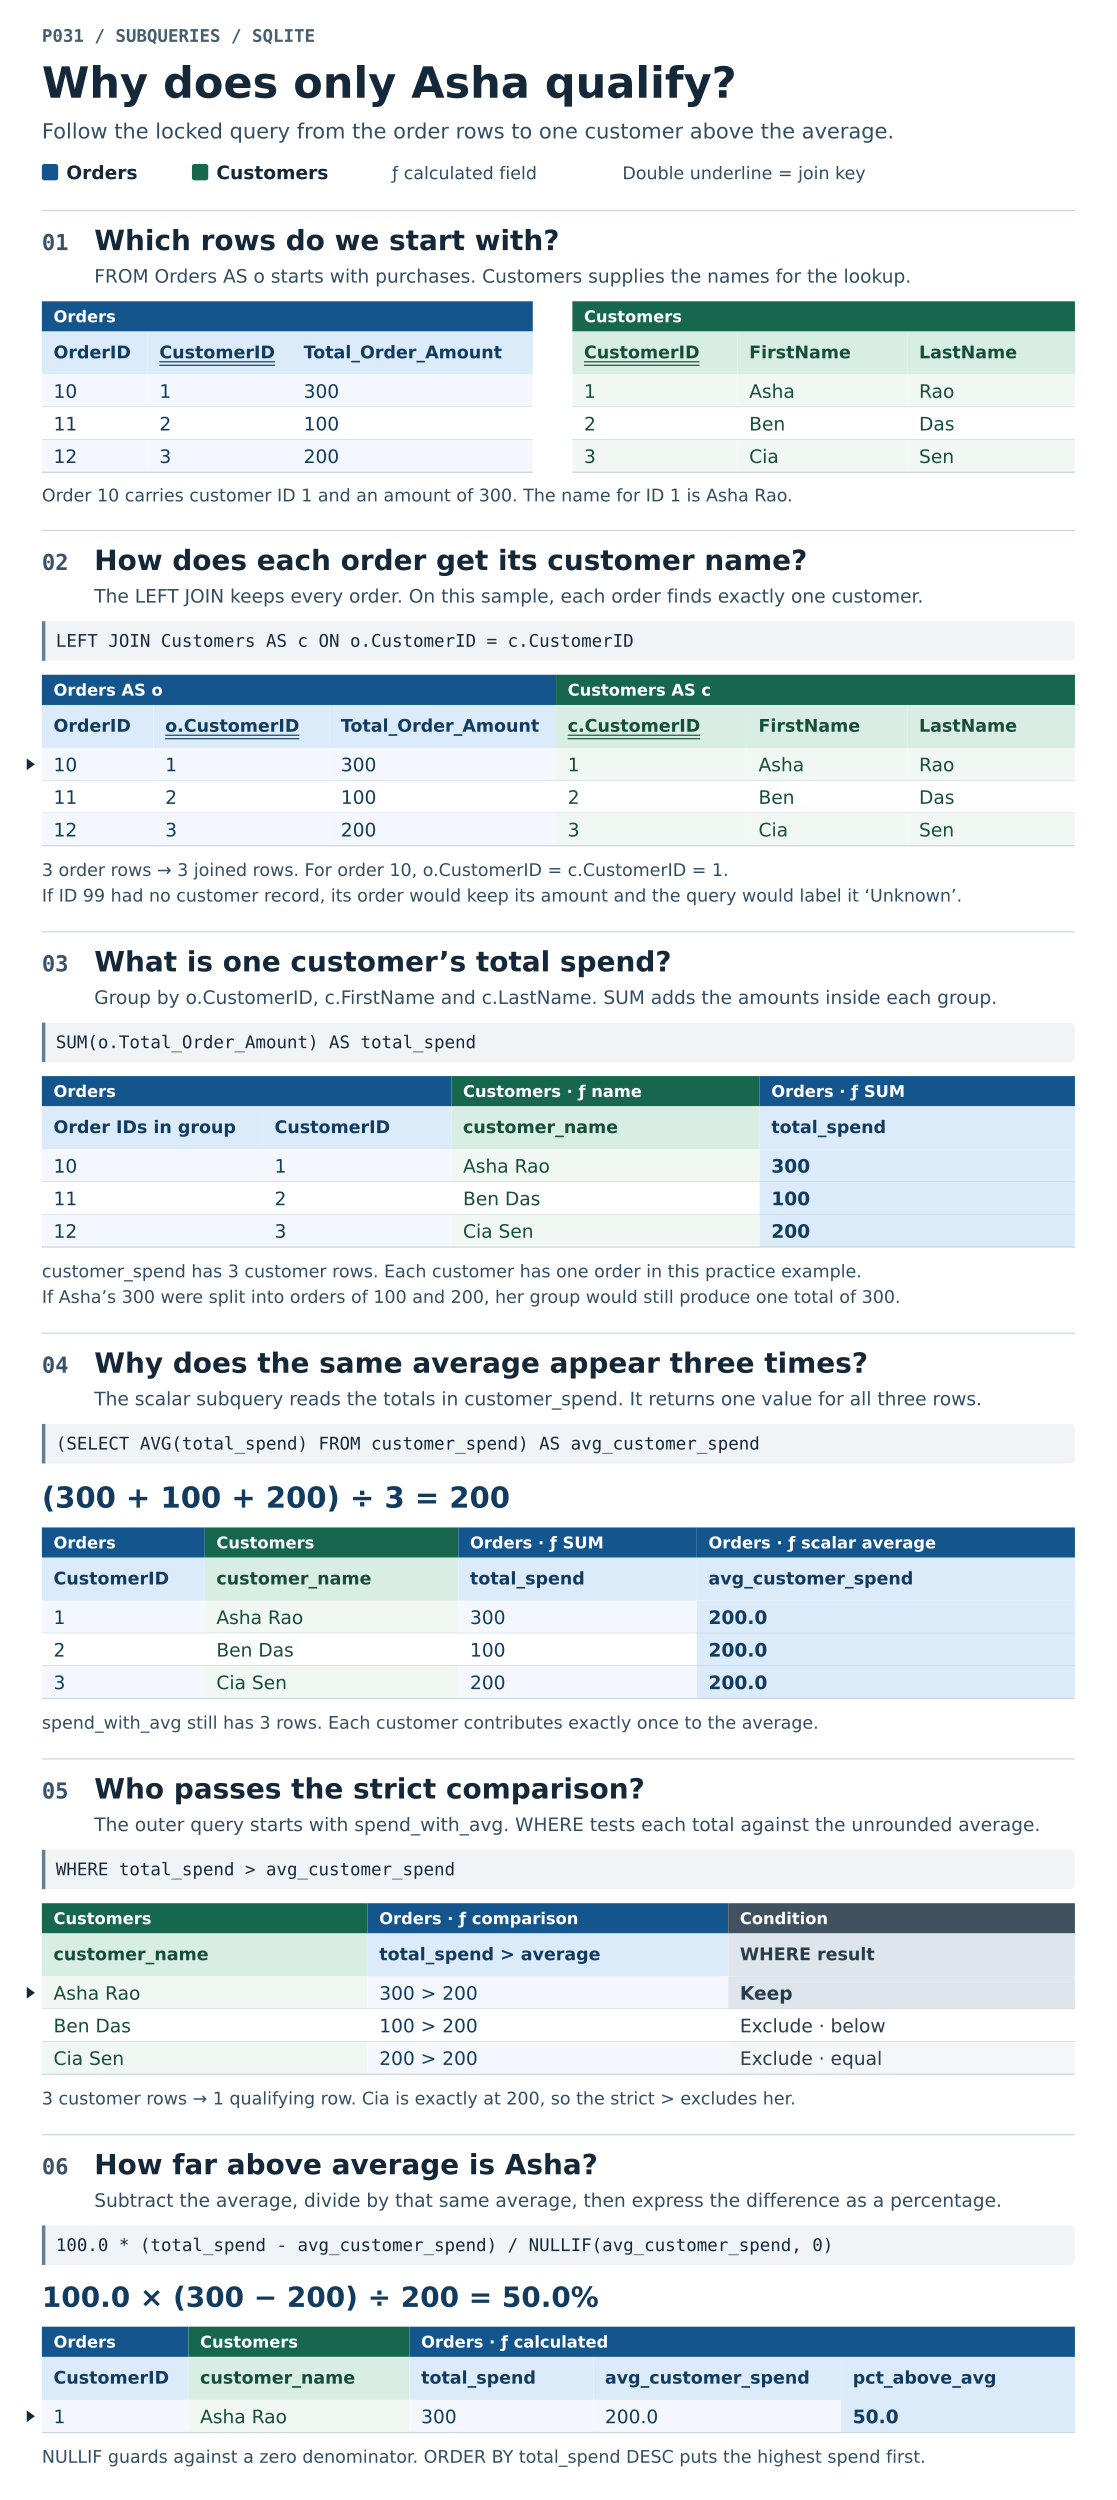
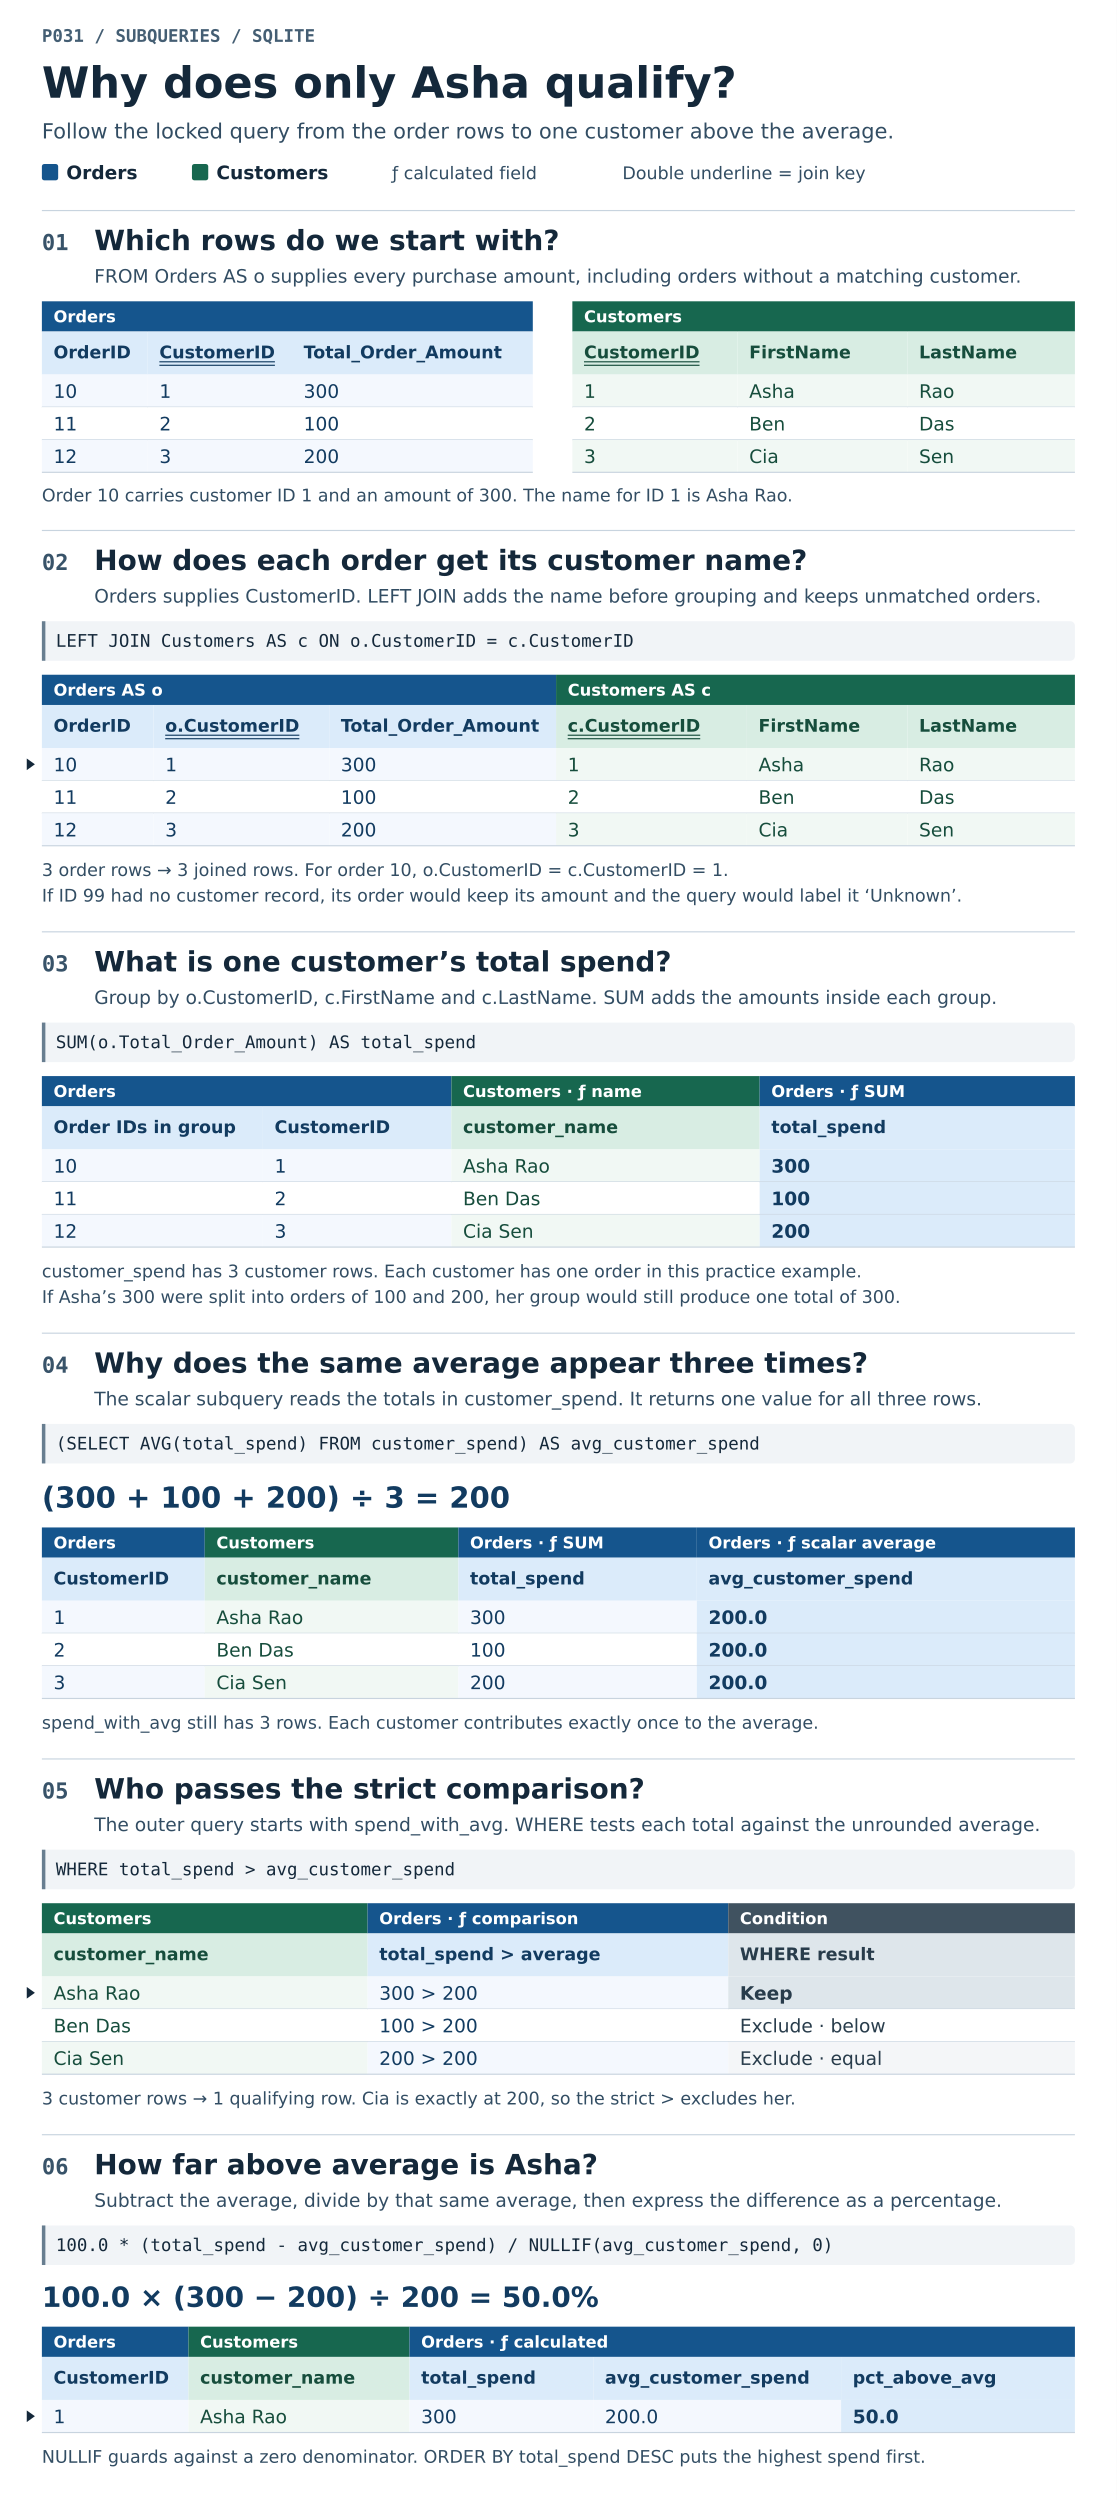
<svg xmlns="http://www.w3.org/2000/svg" width="960" role="img" aria-labelledby="title desc" font-family="DejaVu Sans, Arial, sans-serif" height="2149" viewBox="0 0 960 2149">
  <rect x="0" y="0" width="960" height="2149" fill="#FFFFFF" />
  <text x="36" y="36" font-size="15" font-weight="700" fill="#445E73" font-family="DejaVu Sans Mono, monospace">P031  /  SUBQUERIES  /  SQLITE</text>
  <text x="36" y="84" font-size="37" font-weight="700" fill="#14283A">Why does only Asha qualify?</text>
  <text x="36" y="119" font-size="18" font-weight="400" fill="#324D63">Follow the locked query from the order rows to one customer above the average.</text>
  <rect x="36" y="141" width="14" height="14" fill="#15558D" rx="2" />
  <text x="57" y="154" font-size="16" font-weight="700" fill="#14283A">Orders</text>
  <rect x="165" y="141" width="14" height="14" fill="#17674F" rx="2" />
  <text x="186" y="154" font-size="16" font-weight="700" fill="#14283A">Customers</text>
  <text x="337" y="154" font-size="15" font-weight="400" fill="#324D63">ƒ  calculated field</text>
  <text x="535" y="154" font-size="15" font-weight="400" fill="#324D63">Double underline = join key</text>
  <line x1="36" y1="181" x2="924" y2="181" stroke="#C8D4DF" stroke-width="1" />
  <text x="36" y="215" font-size="19" font-weight="700" fill="#385369" font-family="DejaVu Sans Mono, monospace">01</text>
  <text x="81" y="215" font-size="24" font-weight="700" fill="#14283A">Which rows do we start with?</text>
-   <text x="81" y="243" font-size="16" font-weight="400" fill="#324D63">FROM Orders AS o starts with purchases. Customers supplies the names for the lookup.</text>
+   <text x="81" y="243" font-size="16" font-weight="400" fill="#324D63">FROM Orders AS o supplies every purchase amount, including orders without a matching customer.</text>
  <rect x="36" y="259" width="422" height="26" fill="#15558D" />
  <text x="46" y="277" font-size="14" font-weight="700" fill="#FFFFFF">Orders</text>
  <rect x="36" y="285" width="91" height="37" fill="#DBEBFA" />
  <text x="46" y="308" font-size="15" font-weight="700" fill="#123B60">OrderID</text>
  <rect x="127" y="285" width="124" height="37" fill="#DBEBFA" />
  <text x="137" y="308" font-size="15" font-weight="700" fill="#123B60">CustomerID</text>
  <line x1="137" y1="311" x2="236.312" y2="311" stroke="#123B60" stroke-width="1" />
  <line x1="137" y1="314" x2="236.312" y2="314" stroke="#123B60" stroke-width="1" />
  <rect x="251" y="285" width="207" height="37" fill="#DBEBFA" />
  <text x="261" y="308" font-size="15" font-weight="700" fill="#123B60">Total_Order_Amount</text>
  <rect x="36" y="322" width="91" height="28" fill="#F4F8FE" />
  <text x="46" y="342" font-size="16" font-weight="400" fill="#123B60">10</text>
  <rect x="127" y="322" width="124" height="28" fill="#F4F8FE" />
  <text x="137" y="342" font-size="16" font-weight="400" fill="#123B60">1</text>
  <rect x="251" y="322" width="207" height="28" fill="#F4F8FE" />
  <text x="261" y="342" font-size="16" font-weight="400" fill="#123B60">300</text>
  <line x1="36" y1="350" x2="458" y2="350" stroke="#C8D4DF" stroke-width="1" />
  <rect x="36" y="350" width="91" height="28" fill="#FFFFFF" />
  <text x="46" y="370" font-size="16" font-weight="400" fill="#123B60">11</text>
  <rect x="127" y="350" width="124" height="28" fill="#FFFFFF" />
  <text x="137" y="370" font-size="16" font-weight="400" fill="#123B60">2</text>
  <rect x="251" y="350" width="207" height="28" fill="#FFFFFF" />
  <text x="261" y="370" font-size="16" font-weight="400" fill="#123B60">100</text>
  <line x1="36" y1="378" x2="458" y2="378" stroke="#C8D4DF" stroke-width="1" />
  <rect x="36" y="378" width="91" height="28" fill="#F4F8FE" />
  <text x="46" y="398" font-size="16" font-weight="400" fill="#123B60">12</text>
  <rect x="127" y="378" width="124" height="28" fill="#F4F8FE" />
  <text x="137" y="398" font-size="16" font-weight="400" fill="#123B60">3</text>
  <rect x="251" y="378" width="207" height="28" fill="#F4F8FE" />
  <text x="261" y="398" font-size="16" font-weight="400" fill="#123B60">200</text>
  <line x1="36" y1="406" x2="458" y2="406" stroke="#C8D4DF" stroke-width="1" />
  <rect x="492" y="259" width="432" height="26" fill="#17674F" />
  <text x="502" y="277" font-size="14" font-weight="700" fill="#FFFFFF">Customers</text>
  <rect x="492" y="285" width="142" height="37" fill="#D8EDE3" />
  <text x="502" y="308" font-size="15" font-weight="700" fill="#164D3C">CustomerID</text>
  <line x1="502" y1="311" x2="601.312" y2="311" stroke="#164D3C" stroke-width="1" />
  <line x1="502" y1="314" x2="601.312" y2="314" stroke="#164D3C" stroke-width="1" />
  <rect x="634" y="285" width="146" height="37" fill="#D8EDE3" />
  <text x="644" y="308" font-size="15" font-weight="700" fill="#164D3C">FirstName</text>
  <rect x="780" y="285" width="144" height="37" fill="#D8EDE3" />
  <text x="790" y="308" font-size="15" font-weight="700" fill="#164D3C">LastName</text>
  <rect x="492" y="322" width="142" height="28" fill="#F1F8F4" />
  <text x="502" y="342" font-size="16" font-weight="400" fill="#164D3C">1</text>
  <rect x="634" y="322" width="146" height="28" fill="#F1F8F4" />
  <text x="644" y="342" font-size="16" font-weight="400" fill="#164D3C">Asha</text>
  <rect x="780" y="322" width="144" height="28" fill="#F1F8F4" />
  <text x="790" y="342" font-size="16" font-weight="400" fill="#164D3C">Rao</text>
  <line x1="492" y1="350" x2="924" y2="350" stroke="#C8D4DF" stroke-width="1" />
  <rect x="492" y="350" width="142" height="28" fill="#FFFFFF" />
  <text x="502" y="370" font-size="16" font-weight="400" fill="#164D3C">2</text>
  <rect x="634" y="350" width="146" height="28" fill="#FFFFFF" />
  <text x="644" y="370" font-size="16" font-weight="400" fill="#164D3C">Ben</text>
  <rect x="780" y="350" width="144" height="28" fill="#FFFFFF" />
  <text x="790" y="370" font-size="16" font-weight="400" fill="#164D3C">Das</text>
  <line x1="492" y1="378" x2="924" y2="378" stroke="#C8D4DF" stroke-width="1" />
  <rect x="492" y="378" width="142" height="28" fill="#F1F8F4" />
  <text x="502" y="398" font-size="16" font-weight="400" fill="#164D3C">3</text>
  <rect x="634" y="378" width="146" height="28" fill="#F1F8F4" />
  <text x="644" y="398" font-size="16" font-weight="400" fill="#164D3C">Cia</text>
  <rect x="780" y="378" width="144" height="28" fill="#F1F8F4" />
  <text x="790" y="398" font-size="16" font-weight="400" fill="#164D3C">Sen</text>
  <line x1="492" y1="406" x2="924" y2="406" stroke="#C8D4DF" stroke-width="1" />
  <text x="36" y="431" font-size="15" font-weight="400" fill="#324D63">Order 10 carries customer ID 1 and an amount of 300. The name for ID 1 is Asha Rao.</text>
  <line x1="36" y1="456" x2="924" y2="456" stroke="#C8D4DF" stroke-width="1" />
  <text x="36" y="490" font-size="19" font-weight="700" fill="#385369" font-family="DejaVu Sans Mono, monospace">02</text>
  <text x="81" y="490" font-size="24" font-weight="700" fill="#14283A">How does each order get its customer name?</text>
-   <text x="81" y="518" font-size="16" font-weight="400" fill="#324D63">The LEFT JOIN keeps every order. On this sample, each order finds exactly one customer.</text>
+   <text x="81" y="518" font-size="16" font-weight="400" fill="#324D63">Orders supplies CustomerID. LEFT JOIN adds the name before grouping and keeps unmatched orders.</text>
  <rect x="36" y="534" width="888" height="34" fill="#F1F4F7" rx="4" />
  <rect x="36" y="534" width="3" height="34" fill="#687E90" />
  <text x="48" y="556" font-size="15" font-weight="400" fill="#14283A" font-family="DejaVu Sans Mono, monospace">LEFT JOIN Customers AS c ON o.CustomerID = c.CustomerID</text>
  <rect x="36" y="580" width="442" height="26" fill="#15558D" />
  <text x="46" y="598" font-size="14" font-weight="700" fill="#FFFFFF">Orders AS o</text>
  <rect x="478" y="580" width="446" height="26" fill="#17674F" />
  <text x="488" y="598" font-size="14" font-weight="700" fill="#FFFFFF">Customers AS c</text>
  <rect x="36" y="606" width="96" height="37" fill="#DBEBFA" />
  <text x="46" y="629" font-size="15" font-weight="700" fill="#123B60">OrderID</text>
  <rect x="132" y="606" width="151" height="37" fill="#DBEBFA" />
  <text x="142" y="629" font-size="15" font-weight="700" fill="#123B60">o.CustomerID</text>
  <line x1="142" y1="632" x2="257.328" y2="632" stroke="#123B60" stroke-width="1" />
  <line x1="142" y1="635" x2="257.328" y2="635" stroke="#123B60" stroke-width="1" />
  <rect x="283" y="606" width="195" height="37" fill="#DBEBFA" />
  <text x="293" y="629" font-size="15" font-weight="700" fill="#123B60">Total_Order_Amount</text>
  <rect x="478" y="606" width="164" height="37" fill="#D8EDE3" />
  <text x="488" y="629" font-size="15" font-weight="700" fill="#164D3C">c.CustomerID</text>
  <line x1="488" y1="632" x2="601.906" y2="632" stroke="#164D3C" stroke-width="1" />
  <line x1="488" y1="635" x2="601.906" y2="635" stroke="#164D3C" stroke-width="1" />
  <rect x="642" y="606" width="138" height="37" fill="#D8EDE3" />
  <text x="652" y="629" font-size="15" font-weight="700" fill="#164D3C">FirstName</text>
  <rect x="780" y="606" width="144" height="37" fill="#D8EDE3" />
  <text x="790" y="629" font-size="15" font-weight="700" fill="#164D3C">LastName</text>
  <rect x="36" y="643" width="96" height="28" fill="#F4F8FE" />
  <text x="46" y="663" font-size="16" font-weight="400" fill="#123B60">10</text>
  <rect x="132" y="643" width="151" height="28" fill="#F4F8FE" />
  <text x="142" y="663" font-size="16" font-weight="400" fill="#123B60">1</text>
  <rect x="283" y="643" width="195" height="28" fill="#F4F8FE" />
  <text x="293" y="663" font-size="16" font-weight="400" fill="#123B60">300</text>
  <rect x="478" y="643" width="164" height="28" fill="#F1F8F4" />
  <text x="488" y="663" font-size="16" font-weight="400" fill="#164D3C">1</text>
  <rect x="642" y="643" width="138" height="28" fill="#F1F8F4" />
  <text x="652" y="663" font-size="16" font-weight="400" fill="#164D3C">Asha</text>
  <rect x="780" y="643" width="144" height="28" fill="#F1F8F4" />
  <text x="790" y="663" font-size="16" font-weight="400" fill="#164D3C">Rao</text>
  <line x1="36" y1="671" x2="924" y2="671" stroke="#C8D4DF" stroke-width="1" />
  <polygon points="23,652 30,657 23,662" fill="#14283A" />
  <rect x="36" y="671" width="96" height="28" fill="#FFFFFF" />
  <text x="46" y="691" font-size="16" font-weight="400" fill="#123B60">11</text>
  <rect x="132" y="671" width="151" height="28" fill="#FFFFFF" />
  <text x="142" y="691" font-size="16" font-weight="400" fill="#123B60">2</text>
  <rect x="283" y="671" width="195" height="28" fill="#FFFFFF" />
  <text x="293" y="691" font-size="16" font-weight="400" fill="#123B60">100</text>
  <rect x="478" y="671" width="164" height="28" fill="#FFFFFF" />
  <text x="488" y="691" font-size="16" font-weight="400" fill="#164D3C">2</text>
  <rect x="642" y="671" width="138" height="28" fill="#FFFFFF" />
  <text x="652" y="691" font-size="16" font-weight="400" fill="#164D3C">Ben</text>
  <rect x="780" y="671" width="144" height="28" fill="#FFFFFF" />
  <text x="790" y="691" font-size="16" font-weight="400" fill="#164D3C">Das</text>
  <line x1="36" y1="699" x2="924" y2="699" stroke="#C8D4DF" stroke-width="1" />
  <rect x="36" y="699" width="96" height="28" fill="#F4F8FE" />
  <text x="46" y="719" font-size="16" font-weight="400" fill="#123B60">12</text>
  <rect x="132" y="699" width="151" height="28" fill="#F4F8FE" />
  <text x="142" y="719" font-size="16" font-weight="400" fill="#123B60">3</text>
  <rect x="283" y="699" width="195" height="28" fill="#F4F8FE" />
  <text x="293" y="719" font-size="16" font-weight="400" fill="#123B60">200</text>
  <rect x="478" y="699" width="164" height="28" fill="#F1F8F4" />
  <text x="488" y="719" font-size="16" font-weight="400" fill="#164D3C">3</text>
  <rect x="642" y="699" width="138" height="28" fill="#F1F8F4" />
  <text x="652" y="719" font-size="16" font-weight="400" fill="#164D3C">Cia</text>
  <rect x="780" y="699" width="144" height="28" fill="#F1F8F4" />
  <text x="790" y="719" font-size="16" font-weight="400" fill="#164D3C">Sen</text>
  <line x1="36" y1="727" x2="924" y2="727" stroke="#C8D4DF" stroke-width="1" />
  <text x="36" y="753" font-size="15" font-weight="400" fill="#324D63">3 order rows → 3 joined rows. For order 10, o.CustomerID = c.CustomerID = 1.</text>
  <text x="36" y="775" font-size="15" font-weight="400" fill="#324D63">If ID 99 had no customer record, its order would keep its amount and the query would label it ‘Unknown’.</text>
  <line x1="36" y1="801" x2="924" y2="801" stroke="#C8D4DF" stroke-width="1" />
  <text x="36" y="835" font-size="19" font-weight="700" fill="#385369" font-family="DejaVu Sans Mono, monospace">03</text>
  <text x="81" y="835" font-size="24" font-weight="700" fill="#14283A">What is one customer’s total spend?</text>
  <text x="81" y="863" font-size="16" font-weight="400" fill="#324D63">Group by o.CustomerID, c.FirstName and c.LastName. SUM adds the amounts inside each group.</text>
  <rect x="36" y="879" width="888" height="34" fill="#F1F4F7" rx="4" />
  <rect x="36" y="879" width="3" height="34" fill="#687E90" />
  <text x="48" y="901" font-size="15" font-weight="400" fill="#14283A" font-family="DejaVu Sans Mono, monospace">SUM(o.Total_Order_Amount) AS total_spend</text>
  <rect x="36" y="925" width="352" height="26" fill="#15558D" />
  <text x="46" y="943" font-size="14" font-weight="700" fill="#FFFFFF">Orders</text>
  <rect x="388" y="925" width="265" height="26" fill="#17674F" />
  <text x="398" y="943" font-size="14" font-weight="700" fill="#FFFFFF">Customers · ƒ name</text>
  <rect x="653" y="925" width="271" height="26" fill="#15558D" />
  <text x="663" y="943" font-size="14" font-weight="700" fill="#FFFFFF">Orders · ƒ SUM</text>
  <rect x="36" y="951" width="190" height="37" fill="#DBEBFA" />
  <text x="46" y="974" font-size="15" font-weight="700" fill="#123B60">Order IDs in group</text>
  <rect x="226" y="951" width="162" height="37" fill="#DBEBFA" />
  <text x="236" y="974" font-size="15" font-weight="700" fill="#123B60">CustomerID</text>
  <rect x="388" y="951" width="265" height="37" fill="#D8EDE3" />
  <text x="398" y="974" font-size="15" font-weight="700" fill="#164D3C">customer_name</text>
  <rect x="653" y="951" width="271" height="37" fill="#DBEBFA" />
  <text x="663" y="974" font-size="15" font-weight="700" fill="#123B60">total_spend</text>
  <rect x="36" y="988" width="190" height="28" fill="#F4F8FE" />
  <text x="46" y="1008" font-size="16" font-weight="400" fill="#123B60">10</text>
  <rect x="226" y="988" width="162" height="28" fill="#F4F8FE" />
  <text x="236" y="1008" font-size="16" font-weight="400" fill="#123B60">1</text>
  <rect x="388" y="988" width="265" height="28" fill="#F1F8F4" />
  <text x="398" y="1008" font-size="16" font-weight="400" fill="#164D3C">Asha Rao</text>
  <rect x="653" y="988" width="271" height="28" fill="#DBEBFA" />
  <text x="663" y="1008" font-size="16" font-weight="700" fill="#123B60">300</text>
  <line x1="36" y1="1016" x2="924" y2="1016" stroke="#C8D4DF" stroke-width="1" />
  <rect x="36" y="1016" width="190" height="28" fill="#FFFFFF" />
  <text x="46" y="1036" font-size="16" font-weight="400" fill="#123B60">11</text>
  <rect x="226" y="1016" width="162" height="28" fill="#FFFFFF" />
  <text x="236" y="1036" font-size="16" font-weight="400" fill="#123B60">2</text>
  <rect x="388" y="1016" width="265" height="28" fill="#FFFFFF" />
  <text x="398" y="1036" font-size="16" font-weight="400" fill="#164D3C">Ben Das</text>
  <rect x="653" y="1016" width="271" height="28" fill="#DBEBFA" />
  <text x="663" y="1036" font-size="16" font-weight="700" fill="#123B60">100</text>
  <line x1="36" y1="1044" x2="924" y2="1044" stroke="#C8D4DF" stroke-width="1" />
  <rect x="36" y="1044" width="190" height="28" fill="#F4F8FE" />
  <text x="46" y="1064" font-size="16" font-weight="400" fill="#123B60">12</text>
  <rect x="226" y="1044" width="162" height="28" fill="#F4F8FE" />
  <text x="236" y="1064" font-size="16" font-weight="400" fill="#123B60">3</text>
  <rect x="388" y="1044" width="265" height="28" fill="#F1F8F4" />
  <text x="398" y="1064" font-size="16" font-weight="400" fill="#164D3C">Cia Sen</text>
  <rect x="653" y="1044" width="271" height="28" fill="#DBEBFA" />
  <text x="663" y="1064" font-size="16" font-weight="700" fill="#123B60">200</text>
  <line x1="36" y1="1072" x2="924" y2="1072" stroke="#C8D4DF" stroke-width="1" />
  <text x="36" y="1098" font-size="15" font-weight="400" fill="#324D63">customer_spend has 3 customer rows. Each customer has one order in this practice example.</text>
  <text x="36" y="1120" font-size="15" font-weight="400" fill="#324D63">If Asha’s 300 were split into orders of 100 and 200, her group would still produce one total of 300.</text>
  <line x1="36" y1="1146" x2="924" y2="1146" stroke="#C8D4DF" stroke-width="1" />
  <text x="36" y="1180" font-size="19" font-weight="700" fill="#385369" font-family="DejaVu Sans Mono, monospace">04</text>
  <text x="81" y="1180" font-size="24" font-weight="700" fill="#14283A">Why does the same average appear three times?</text>
  <text x="81" y="1208" font-size="16" font-weight="400" fill="#324D63">The scalar subquery reads the totals in customer_spend. It returns one value for all three rows.</text>
  <rect x="36" y="1224" width="888" height="34" fill="#F1F4F7" rx="4" />
  <rect x="36" y="1224" width="3" height="34" fill="#687E90" />
  <text x="48" y="1246" font-size="15" font-weight="400" fill="#14283A" font-family="DejaVu Sans Mono, monospace">(SELECT AVG(total_spend) FROM customer_spend) AS avg_customer_spend</text>
  <text x="36" y="1296" font-size="25" font-weight="700" fill="#123B60">(300 + 100 + 200) ÷ 3 = 200</text>
  <rect x="36" y="1313" width="140" height="26" fill="#15558D" />
  <text x="46" y="1331" font-size="14" font-weight="700" fill="#FFFFFF">Orders</text>
  <rect x="176" y="1313" width="218" height="26" fill="#17674F" />
  <text x="186" y="1331" font-size="14" font-weight="700" fill="#FFFFFF">Customers</text>
  <rect x="394" y="1313" width="205" height="26" fill="#15558D" />
  <text x="404" y="1331" font-size="14" font-weight="700" fill="#FFFFFF">Orders · ƒ SUM</text>
  <rect x="599" y="1313" width="325" height="26" fill="#15558D" />
  <text x="609" y="1331" font-size="14" font-weight="700" fill="#FFFFFF">Orders · ƒ scalar average</text>
  <rect x="36" y="1339" width="140" height="37" fill="#DBEBFA" />
  <text x="46" y="1362" font-size="15" font-weight="700" fill="#123B60">CustomerID</text>
  <rect x="176" y="1339" width="218" height="37" fill="#D8EDE3" />
  <text x="186" y="1362" font-size="15" font-weight="700" fill="#164D3C">customer_name</text>
  <rect x="394" y="1339" width="205" height="37" fill="#DBEBFA" />
  <text x="404" y="1362" font-size="15" font-weight="700" fill="#123B60">total_spend</text>
  <rect x="599" y="1339" width="325" height="37" fill="#DBEBFA" />
  <text x="609" y="1362" font-size="15" font-weight="700" fill="#123B60">avg_customer_spend</text>
  <rect x="36" y="1376" width="140" height="28" fill="#F4F8FE" />
  <text x="46" y="1396" font-size="16" font-weight="400" fill="#123B60">1</text>
  <rect x="176" y="1376" width="218" height="28" fill="#F1F8F4" />
  <text x="186" y="1396" font-size="16" font-weight="400" fill="#164D3C">Asha Rao</text>
  <rect x="394" y="1376" width="205" height="28" fill="#F4F8FE" />
  <text x="404" y="1396" font-size="16" font-weight="400" fill="#123B60">300</text>
  <rect x="599" y="1376" width="325" height="28" fill="#DBEBFA" />
  <text x="609" y="1396" font-size="16" font-weight="700" fill="#123B60">200.0</text>
  <line x1="36" y1="1404" x2="924" y2="1404" stroke="#C8D4DF" stroke-width="1" />
  <rect x="36" y="1404" width="140" height="28" fill="#FFFFFF" />
  <text x="46" y="1424" font-size="16" font-weight="400" fill="#123B60">2</text>
  <rect x="176" y="1404" width="218" height="28" fill="#FFFFFF" />
  <text x="186" y="1424" font-size="16" font-weight="400" fill="#164D3C">Ben Das</text>
  <rect x="394" y="1404" width="205" height="28" fill="#FFFFFF" />
  <text x="404" y="1424" font-size="16" font-weight="400" fill="#123B60">100</text>
  <rect x="599" y="1404" width="325" height="28" fill="#DBEBFA" />
  <text x="609" y="1424" font-size="16" font-weight="700" fill="#123B60">200.0</text>
  <line x1="36" y1="1432" x2="924" y2="1432" stroke="#C8D4DF" stroke-width="1" />
  <rect x="36" y="1432" width="140" height="28" fill="#F4F8FE" />
  <text x="46" y="1452" font-size="16" font-weight="400" fill="#123B60">3</text>
  <rect x="176" y="1432" width="218" height="28" fill="#F1F8F4" />
  <text x="186" y="1452" font-size="16" font-weight="400" fill="#164D3C">Cia Sen</text>
  <rect x="394" y="1432" width="205" height="28" fill="#F4F8FE" />
  <text x="404" y="1452" font-size="16" font-weight="400" fill="#123B60">200</text>
  <rect x="599" y="1432" width="325" height="28" fill="#DBEBFA" />
  <text x="609" y="1452" font-size="16" font-weight="700" fill="#123B60">200.0</text>
  <line x1="36" y1="1460" x2="924" y2="1460" stroke="#C8D4DF" stroke-width="1" />
  <text x="36" y="1486" font-size="15" font-weight="400" fill="#324D63">spend_with_avg still has 3 rows. Each customer contributes exactly once to the average.</text>
  <line x1="36" y1="1512" x2="924" y2="1512" stroke="#C8D4DF" stroke-width="1" />
  <text x="36" y="1546" font-size="19" font-weight="700" fill="#385369" font-family="DejaVu Sans Mono, monospace">05</text>
  <text x="81" y="1546" font-size="24" font-weight="700" fill="#14283A">Who passes the strict comparison?</text>
  <text x="81" y="1574" font-size="16" font-weight="400" fill="#324D63">The outer query starts with spend_with_avg. WHERE tests each total against the unrounded average.</text>
  <rect x="36" y="1590" width="888" height="34" fill="#F1F4F7" rx="4" />
  <rect x="36" y="1590" width="3" height="34" fill="#687E90" />
  <text x="48" y="1612" font-size="15" font-weight="400" fill="#14283A" font-family="DejaVu Sans Mono, monospace">WHERE total_spend &gt; avg_customer_spend</text>
  <rect x="36" y="1636" width="280" height="26" fill="#17674F" />
  <text x="46" y="1654" font-size="14" font-weight="700" fill="#FFFFFF">Customers</text>
  <rect x="316" y="1636" width="310" height="26" fill="#15558D" />
  <text x="326" y="1654" font-size="14" font-weight="700" fill="#FFFFFF">Orders · ƒ comparison</text>
  <rect x="626" y="1636" width="298" height="26" fill="#405260" />
  <text x="636" y="1654" font-size="14" font-weight="700" fill="#FFFFFF">Condition</text>
  <rect x="36" y="1662" width="280" height="37" fill="#D8EDE3" />
  <text x="46" y="1685" font-size="15" font-weight="700" fill="#164D3C">customer_name</text>
  <rect x="316" y="1662" width="310" height="37" fill="#DBEBFA" />
  <text x="326" y="1685" font-size="15" font-weight="700" fill="#123B60">total_spend &gt; average</text>
  <rect x="626" y="1662" width="298" height="37" fill="#DEE6EB" />
  <text x="636" y="1685" font-size="15" font-weight="700" fill="#283C4B">WHERE result</text>
  <rect x="36" y="1699" width="280" height="28" fill="#F1F8F4" />
  <text x="46" y="1719" font-size="16" font-weight="400" fill="#164D3C">Asha Rao</text>
  <rect x="316" y="1699" width="310" height="28" fill="#F4F8FE" />
  <text x="326" y="1719" font-size="16" font-weight="400" fill="#123B60">300 &gt; 200</text>
  <rect x="626" y="1699" width="298" height="28" fill="#DEE6EB" />
  <text x="636" y="1719" font-size="16" font-weight="700" fill="#283C4B">Keep</text>
  <line x1="36" y1="1727" x2="924" y2="1727" stroke="#C8D4DF" stroke-width="1" />
  <polygon points="23,1708 30,1713 23,1718" fill="#14283A" />
  <rect x="36" y="1727" width="280" height="28" fill="#FFFFFF" />
  <text x="46" y="1747" font-size="16" font-weight="400" fill="#164D3C">Ben Das</text>
  <rect x="316" y="1727" width="310" height="28" fill="#FFFFFF" />
  <text x="326" y="1747" font-size="16" font-weight="400" fill="#123B60">100 &gt; 200</text>
  <rect x="626" y="1727" width="298" height="28" fill="#FFFFFF" />
  <text x="636" y="1747" font-size="16" font-weight="400" fill="#283C4B">Exclude · below</text>
  <line x1="36" y1="1755" x2="924" y2="1755" stroke="#C8D4DF" stroke-width="1" />
  <rect x="36" y="1755" width="280" height="28" fill="#F1F8F4" />
  <text x="46" y="1775" font-size="16" font-weight="400" fill="#164D3C">Cia Sen</text>
  <rect x="316" y="1755" width="310" height="28" fill="#F4F8FE" />
  <text x="326" y="1775" font-size="16" font-weight="400" fill="#123B60">200 &gt; 200</text>
  <rect x="626" y="1755" width="298" height="28" fill="#F4F6F8" />
  <text x="636" y="1775" font-size="16" font-weight="400" fill="#283C4B">Exclude · equal</text>
  <line x1="36" y1="1783" x2="924" y2="1783" stroke="#C8D4DF" stroke-width="1" />
  <text x="36" y="1809" font-size="15" font-weight="400" fill="#324D63">3 customer rows → 1 qualifying row. Cia is exactly at 200, so the strict &gt; excludes her.</text>
  <line x1="36" y1="1835" x2="924" y2="1835" stroke="#C8D4DF" stroke-width="1" />
  <text x="36" y="1869" font-size="19" font-weight="700" fill="#385369" font-family="DejaVu Sans Mono, monospace">06</text>
  <text x="81" y="1869" font-size="24" font-weight="700" fill="#14283A">How far above average is Asha?</text>
  <text x="81" y="1897" font-size="16" font-weight="400" fill="#324D63">Subtract the average, divide by that same average, then express the difference as a percentage.</text>
  <rect x="36" y="1913" width="888" height="34" fill="#F1F4F7" rx="4" />
  <rect x="36" y="1913" width="3" height="34" fill="#687E90" />
  <text x="48" y="1935" font-size="15" font-weight="400" fill="#14283A" font-family="DejaVu Sans Mono, monospace">100.0 * (total_spend - avg_customer_spend) / NULLIF(avg_customer_spend, 0)</text>
  <text x="36" y="1983" font-size="24" font-weight="700" fill="#123B60">100.0 × (300 − 200) ÷ 200 = 50.0%</text>
  <rect x="36" y="2000" width="126" height="26" fill="#15558D" />
  <text x="46" y="2018" font-size="14" font-weight="700" fill="#FFFFFF">Orders</text>
  <rect x="162" y="2000" width="190" height="26" fill="#17674F" />
  <text x="172" y="2018" font-size="14" font-weight="700" fill="#FFFFFF">Customers</text>
  <rect x="352" y="2000" width="572" height="26" fill="#15558D" />
  <text x="362" y="2018" font-size="14" font-weight="700" fill="#FFFFFF">Orders · ƒ calculated</text>
  <rect x="36" y="2026" width="126" height="37" fill="#DBEBFA" />
  <text x="46" y="2049" font-size="15" font-weight="700" fill="#123B60">CustomerID</text>
  <rect x="162" y="2026" width="190" height="37" fill="#D8EDE3" />
  <text x="172" y="2049" font-size="15" font-weight="700" fill="#164D3C">customer_name</text>
  <rect x="352" y="2026" width="158" height="37" fill="#DBEBFA" />
  <text x="362" y="2049" font-size="15" font-weight="700" fill="#123B60">total_spend</text>
  <rect x="510" y="2026" width="213" height="37" fill="#DBEBFA" />
  <text x="520" y="2049" font-size="15" font-weight="700" fill="#123B60">avg_customer_spend</text>
  <rect x="723" y="2026" width="201" height="37" fill="#DBEBFA" />
  <text x="733" y="2049" font-size="15" font-weight="700" fill="#123B60">pct_above_avg</text>
  <rect x="36" y="2063" width="126" height="28" fill="#F4F8FE" />
  <text x="46" y="2083" font-size="16" font-weight="400" fill="#123B60">1</text>
  <rect x="162" y="2063" width="190" height="28" fill="#F1F8F4" />
  <text x="172" y="2083" font-size="16" font-weight="400" fill="#164D3C">Asha Rao</text>
  <rect x="352" y="2063" width="158" height="28" fill="#F4F8FE" />
  <text x="362" y="2083" font-size="16" font-weight="400" fill="#123B60">300</text>
  <rect x="510" y="2063" width="213" height="28" fill="#F4F8FE" />
  <text x="520" y="2083" font-size="16" font-weight="400" fill="#123B60">200.0</text>
  <rect x="723" y="2063" width="201" height="28" fill="#DBEBFA" />
  <text x="733" y="2083" font-size="16" font-weight="700" fill="#123B60">50.0</text>
  <line x1="36" y1="2091" x2="924" y2="2091" stroke="#C8D4DF" stroke-width="1" />
  <polygon points="23,2072 30,2077 23,2082" fill="#14283A" />
  <text x="36" y="2117" font-size="15" font-weight="400" fill="#324D63">NULLIF guards against a zero denominator. ORDER BY total_spend DESC puts the highest spend first.</text>
</svg>
